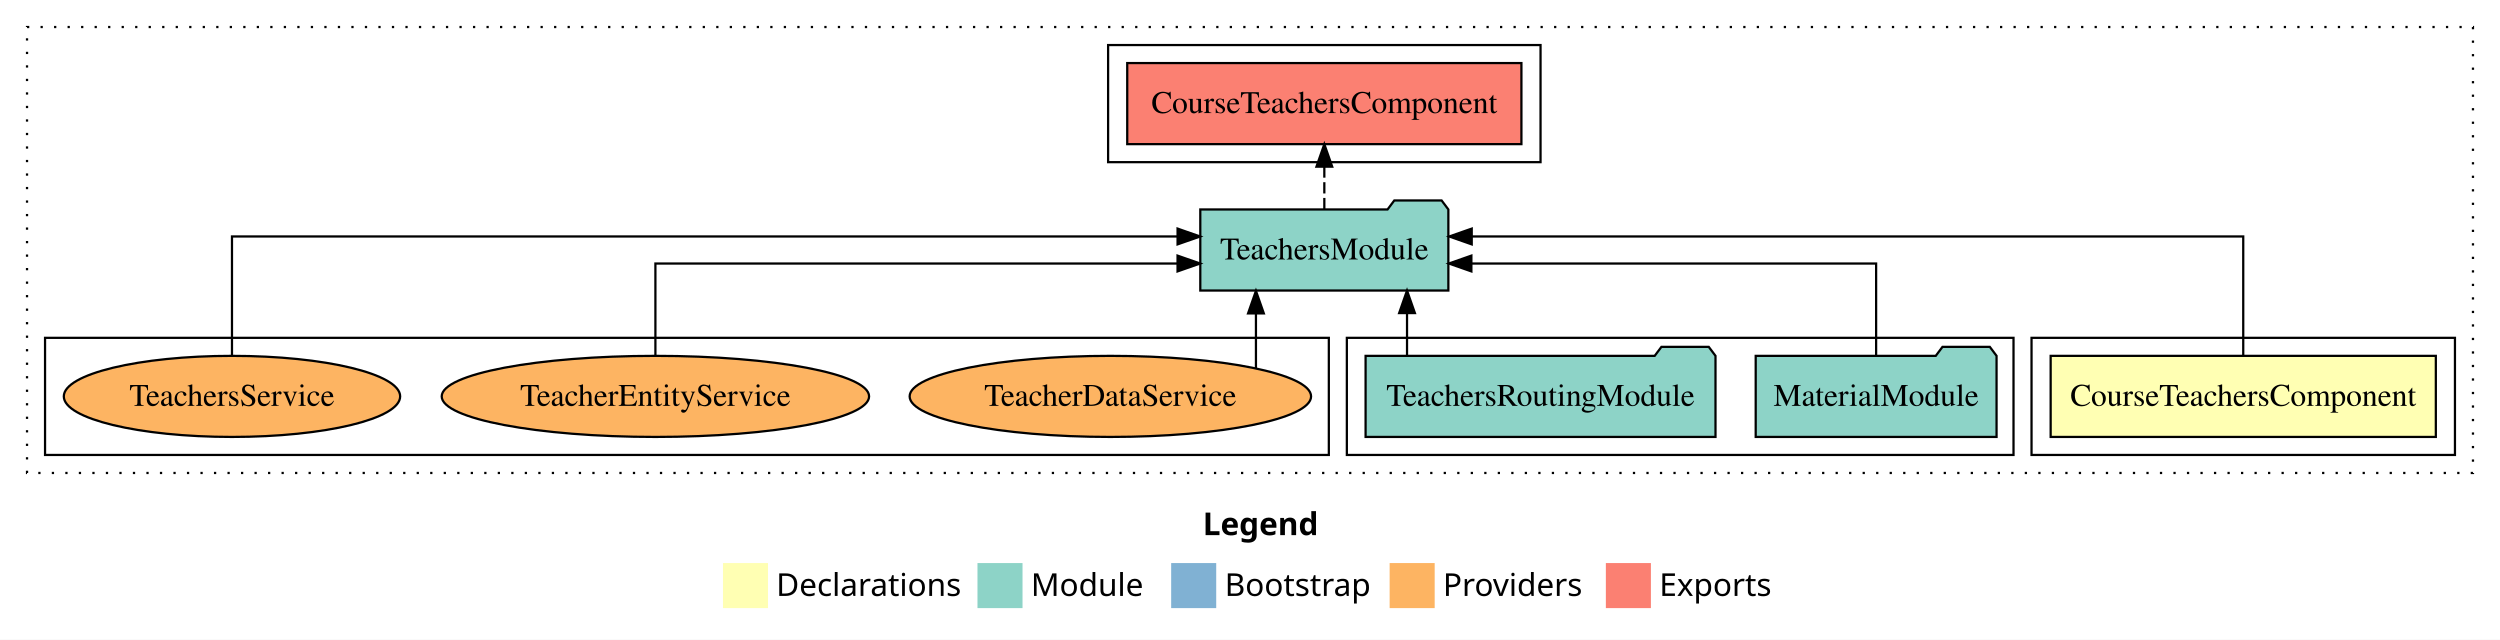
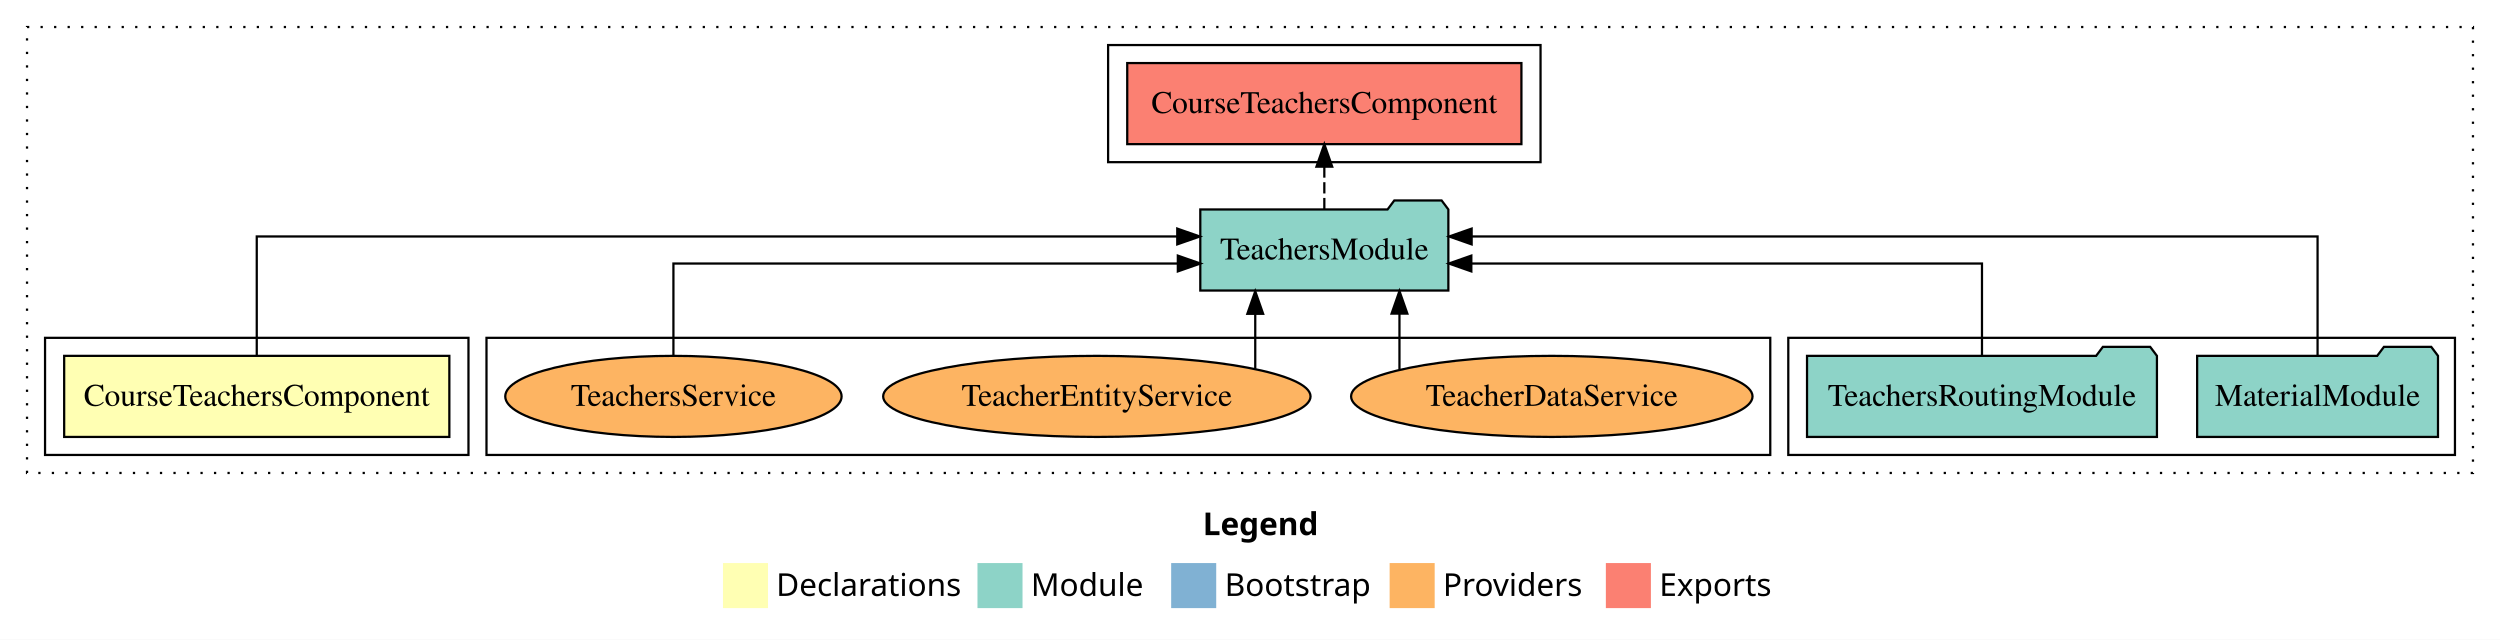
<svg xmlns="http://www.w3.org/2000/svg" width="1110pt" height="284pt" viewBox="0.00 0.00 1110.00 284.00">
  <g id="graph0" class="graph" transform="scale(1 1) rotate(0) translate(4 280)">
    <polygon fill="white" stroke="transparent" points="-4,4 -4,-280 1106,-280 1106,4 -4,4" />
    <text text-anchor="start" x="530.01" y="-42.4" font-family="sans-serif" font-weight="bold" font-size="14.00">Legend</text>
    <polygon fill="#ffffb3" stroke="transparent" points="317,-10 317,-30 337,-30 337,-10 317,-10" />
    <text text-anchor="start" x="340.63" y="-15.4" font-family="sans-serif" font-size="14.00">  Declarations</text>
    <polygon fill="#8dd3c7" stroke="transparent" points="430,-10 430,-30 450,-30 450,-10 430,-10" />
    <text text-anchor="start" x="453.73" y="-15.4" font-family="sans-serif" font-size="14.00">  Module</text>
    <polygon fill="#80b1d3" stroke="transparent" points="516,-10 516,-30 536,-30 536,-10 516,-10" />
    <text text-anchor="start" x="539.78" y="-15.4" font-family="sans-serif" font-size="14.00">  Bootstrap</text>
    <polygon fill="#fdb462" stroke="transparent" points="613,-10 613,-30 633,-30 633,-10 613,-10" />
    <text text-anchor="start" x="636.67" y="-15.4" font-family="sans-serif" font-size="14.00">  Providers</text>
    <polygon fill="#fb8072" stroke="transparent" points="709,-10 709,-30 729,-30 729,-10 709,-10" />
    <text text-anchor="start" x="732.73" y="-15.4" font-family="sans-serif" font-size="14.00">  Exports</text>
    <g id="clust1" class="cluster">
      <polygon fill="none" stroke="black" stroke-dasharray="1,5" points="8,-70 8,-268 1094,-268 1094,-70 8,-70" />
    </g>
    <g id="clust5" class="cluster">
      <polygon fill="none" stroke="black" points="488,-208 488,-260 680,-260 680,-208 488,-208" />
    </g>
-     <g id="clust2" class="cluster">
-       <polygon fill="none" stroke="black" points="898,-78 898,-130 1086,-130 1086,-78 898,-78" />
-     </g>
    <g id="clust4" class="cluster">
-       <polygon fill="none" stroke="black" points="594,-78 594,-130 890,-130 890,-78 594,-78" />
+       <polygon fill="none" stroke="black" points="790,-78 790,-130 1086,-130 1086,-78 790,-78" />
    </g>
    <g id="clust7" class="cluster">
-       <polygon fill="none" stroke="black" points="16,-78 16,-130 586,-130 586,-78 16,-78" />
+       <polygon fill="none" stroke="black" points="212,-78 212,-130 782,-130 782,-78 212,-78" />
+     </g>
+     <g id="clust2" class="cluster">
+       <polygon fill="none" stroke="black" points="16,-78 16,-130 204,-130 204,-78 16,-78" />
    </g>
    <g id="node1" class="node">
-       <polygon fill="#ffffb3" stroke="black" points="1077.51,-122 906.49,-122 906.49,-86 1077.51,-86 1077.51,-122" />
-       <text text-anchor="middle" x="992" y="-99.8" font-family="Times,serif" font-size="14.00">CourseTeachersComponent</text>
+       <polygon fill="#ffffb3" stroke="black" points="195.51,-122 24.49,-122 24.49,-86 195.51,-86 195.51,-122" />
+       <text text-anchor="middle" x="110" y="-99.8" font-family="Times,serif" font-size="14.00">CourseTeachersComponent</text>
    </g>
    <g id="node2" class="node">
      <polygon fill="#8dd3c7" stroke="black" points="639.07,-187 636.07,-191 615.07,-191 612.07,-187 528.93,-187 528.93,-151 639.07,-151 639.07,-187" />
      <text text-anchor="middle" x="584" y="-164.8" font-family="Times,serif" font-size="14.00">TeachersModule</text>
    </g>
    <g id="edge1" class="edge">
-       <path fill="none" stroke="black" d="M992,-122.28C992,-143.32 992,-175 992,-175 992,-175 649.45,-175 649.45,-175" />
-       <polygon fill="black" stroke="black" points="649.45,-171.5 639.45,-175 649.45,-178.5 649.45,-171.5" />
+       <path fill="none" stroke="black" d="M110,-122.28C110,-143.32 110,-175 110,-175 110,-175 518.7,-175 518.7,-175" />
+       <polygon fill="black" stroke="black" points="518.7,-178.5 528.7,-175 518.7,-171.5 518.7,-178.5" />
    </g>
    <g id="node5" class="node">
      <polygon fill="#fb8072" stroke="black" points="671.51,-252 496.49,-252 496.49,-216 671.51,-216 671.51,-252" />
      <text text-anchor="middle" x="584" y="-229.8" font-family="Times,serif" font-size="14.00">CourseTeachersComponent </text>
    </g>
    <g id="edge4" class="edge">
      <path fill="none" stroke="black" stroke-dasharray="5,2" d="M584,-187.11C584,-187.11 584,-205.99 584,-205.99" />
      <polygon fill="black" stroke="black" points="580.5,-205.99 584,-215.99 587.5,-205.99 580.5,-205.99" />
    </g>
    <g id="node3" class="node">
-       <polygon fill="#8dd3c7" stroke="black" points="882.47,-122 879.47,-126 858.47,-126 855.47,-122 775.53,-122 775.53,-86 882.47,-86 882.47,-122" />
-       <text text-anchor="middle" x="829" y="-99.8" font-family="Times,serif" font-size="14.00">MaterialModule</text>
+       <polygon fill="#8dd3c7" stroke="black" points="1078.47,-122 1075.47,-126 1054.47,-126 1051.47,-122 971.53,-122 971.53,-86 1078.47,-86 1078.47,-122" />
+       <text text-anchor="middle" x="1025" y="-99.8" font-family="Times,serif" font-size="14.00">MaterialModule</text>
    </g>
    <g id="edge2" class="edge">
-       <path fill="none" stroke="black" d="M829,-122.02C829,-139.37 829,-163 829,-163 829,-163 649.29,-163 649.29,-163" />
-       <polygon fill="black" stroke="black" points="649.29,-159.5 639.29,-163 649.29,-166.5 649.29,-159.5" />
+       <path fill="none" stroke="black" d="M1025,-122.28C1025,-143.32 1025,-175 1025,-175 1025,-175 649.41,-175 649.41,-175" />
+       <polygon fill="black" stroke="black" points="649.41,-171.5 639.41,-175 649.41,-178.5 649.41,-171.5" />
    </g>
    <g id="node4" class="node">
-       <polygon fill="#8dd3c7" stroke="black" points="757.68,-122 754.68,-126 733.68,-126 730.68,-122 602.32,-122 602.32,-86 757.68,-86 757.68,-122" />
-       <text text-anchor="middle" x="680" y="-99.8" font-family="Times,serif" font-size="14.00">TeachersRoutingModule</text>
+       <polygon fill="#8dd3c7" stroke="black" points="953.68,-122 950.68,-126 929.68,-126 926.68,-122 798.32,-122 798.32,-86 953.68,-86 953.68,-122" />
+       <text text-anchor="middle" x="876" y="-99.8" font-family="Times,serif" font-size="14.00">TeachersRoutingModule</text>
    </g>
    <g id="edge3" class="edge">
-       <path fill="none" stroke="black" d="M620.72,-122.11C620.72,-122.11 620.72,-140.99 620.72,-140.99" />
-       <polygon fill="black" stroke="black" points="617.22,-140.99 620.72,-150.99 624.22,-140.99 617.22,-140.99" />
+       <path fill="none" stroke="black" d="M876,-122.02C876,-139.37 876,-163 876,-163 876,-163 649.27,-163 649.27,-163" />
+       <polygon fill="black" stroke="black" points="649.27,-159.5 639.27,-163 649.27,-166.5 649.27,-159.5" />
    </g>
    <g id="node6" class="node">
-       <ellipse fill="#fdb462" stroke="black" cx="489" cy="-104" rx="89.12" ry="18" />
-       <text text-anchor="middle" x="489" y="-99.8" font-family="Times,serif" font-size="14.00">TeacherDataService</text>
+       <ellipse fill="#fdb462" stroke="black" cx="685" cy="-104" rx="89.12" ry="18" />
+       <text text-anchor="middle" x="685" y="-99.8" font-family="Times,serif" font-size="14.00">TeacherDataService</text>
    </g>
    <g id="edge5" class="edge">
-       <path fill="none" stroke="black" d="M553.64,-116.53C553.64,-116.53 553.64,-140.85 553.64,-140.85" />
-       <polygon fill="black" stroke="black" points="550.14,-140.85 553.64,-150.85 557.14,-140.85 550.14,-140.85" />
+       <path fill="none" stroke="black" d="M617.36,-115.92C617.36,-115.92 617.36,-140.77 617.36,-140.77" />
+       <polygon fill="black" stroke="black" points="613.86,-140.77 617.36,-150.77 620.86,-140.77 613.86,-140.77" />
    </g>
    <g id="node7" class="node">
-       <ellipse fill="#fdb462" stroke="black" cx="287" cy="-104" rx="94.88" ry="18" />
-       <text text-anchor="middle" x="287" y="-99.8" font-family="Times,serif" font-size="14.00">TeacherEntityService</text>
+       <ellipse fill="#fdb462" stroke="black" cx="483" cy="-104" rx="94.88" ry="18" />
+       <text text-anchor="middle" x="483" y="-99.8" font-family="Times,serif" font-size="14.00">TeacherEntityService</text>
    </g>
    <g id="edge6" class="edge">
-       <path fill="none" stroke="black" d="M287,-122.02C287,-139.37 287,-163 287,-163 287,-163 518.83,-163 518.83,-163" />
-       <polygon fill="black" stroke="black" points="518.83,-166.5 528.83,-163 518.83,-159.5 518.83,-166.5" />
+       <path fill="none" stroke="black" d="M553.33,-116.23C553.33,-116.23 553.33,-140.68 553.33,-140.68" />
+       <polygon fill="black" stroke="black" points="549.83,-140.68 553.33,-150.68 556.83,-140.68 549.83,-140.68" />
    </g>
    <g id="node8" class="node">
-       <ellipse fill="#fdb462" stroke="black" cx="99" cy="-104" rx="74.67" ry="18" />
-       <text text-anchor="middle" x="99" y="-99.8" font-family="Times,serif" font-size="14.00">TeachersService</text>
+       <ellipse fill="#fdb462" stroke="black" cx="295" cy="-104" rx="74.67" ry="18" />
+       <text text-anchor="middle" x="295" y="-99.8" font-family="Times,serif" font-size="14.00">TeachersService</text>
    </g>
    <g id="edge7" class="edge">
-       <path fill="none" stroke="black" d="M99,-122.28C99,-143.32 99,-175 99,-175 99,-175 518.84,-175 518.84,-175" />
-       <polygon fill="black" stroke="black" points="518.84,-178.5 528.84,-175 518.84,-171.5 518.84,-178.5" />
+       <path fill="none" stroke="black" d="M295,-122.02C295,-139.37 295,-163 295,-163 295,-163 518.96,-163 518.96,-163" />
+       <polygon fill="black" stroke="black" points="518.96,-166.5 528.96,-163 518.96,-159.5 518.96,-166.5" />
    </g>
  </g>
</svg>
